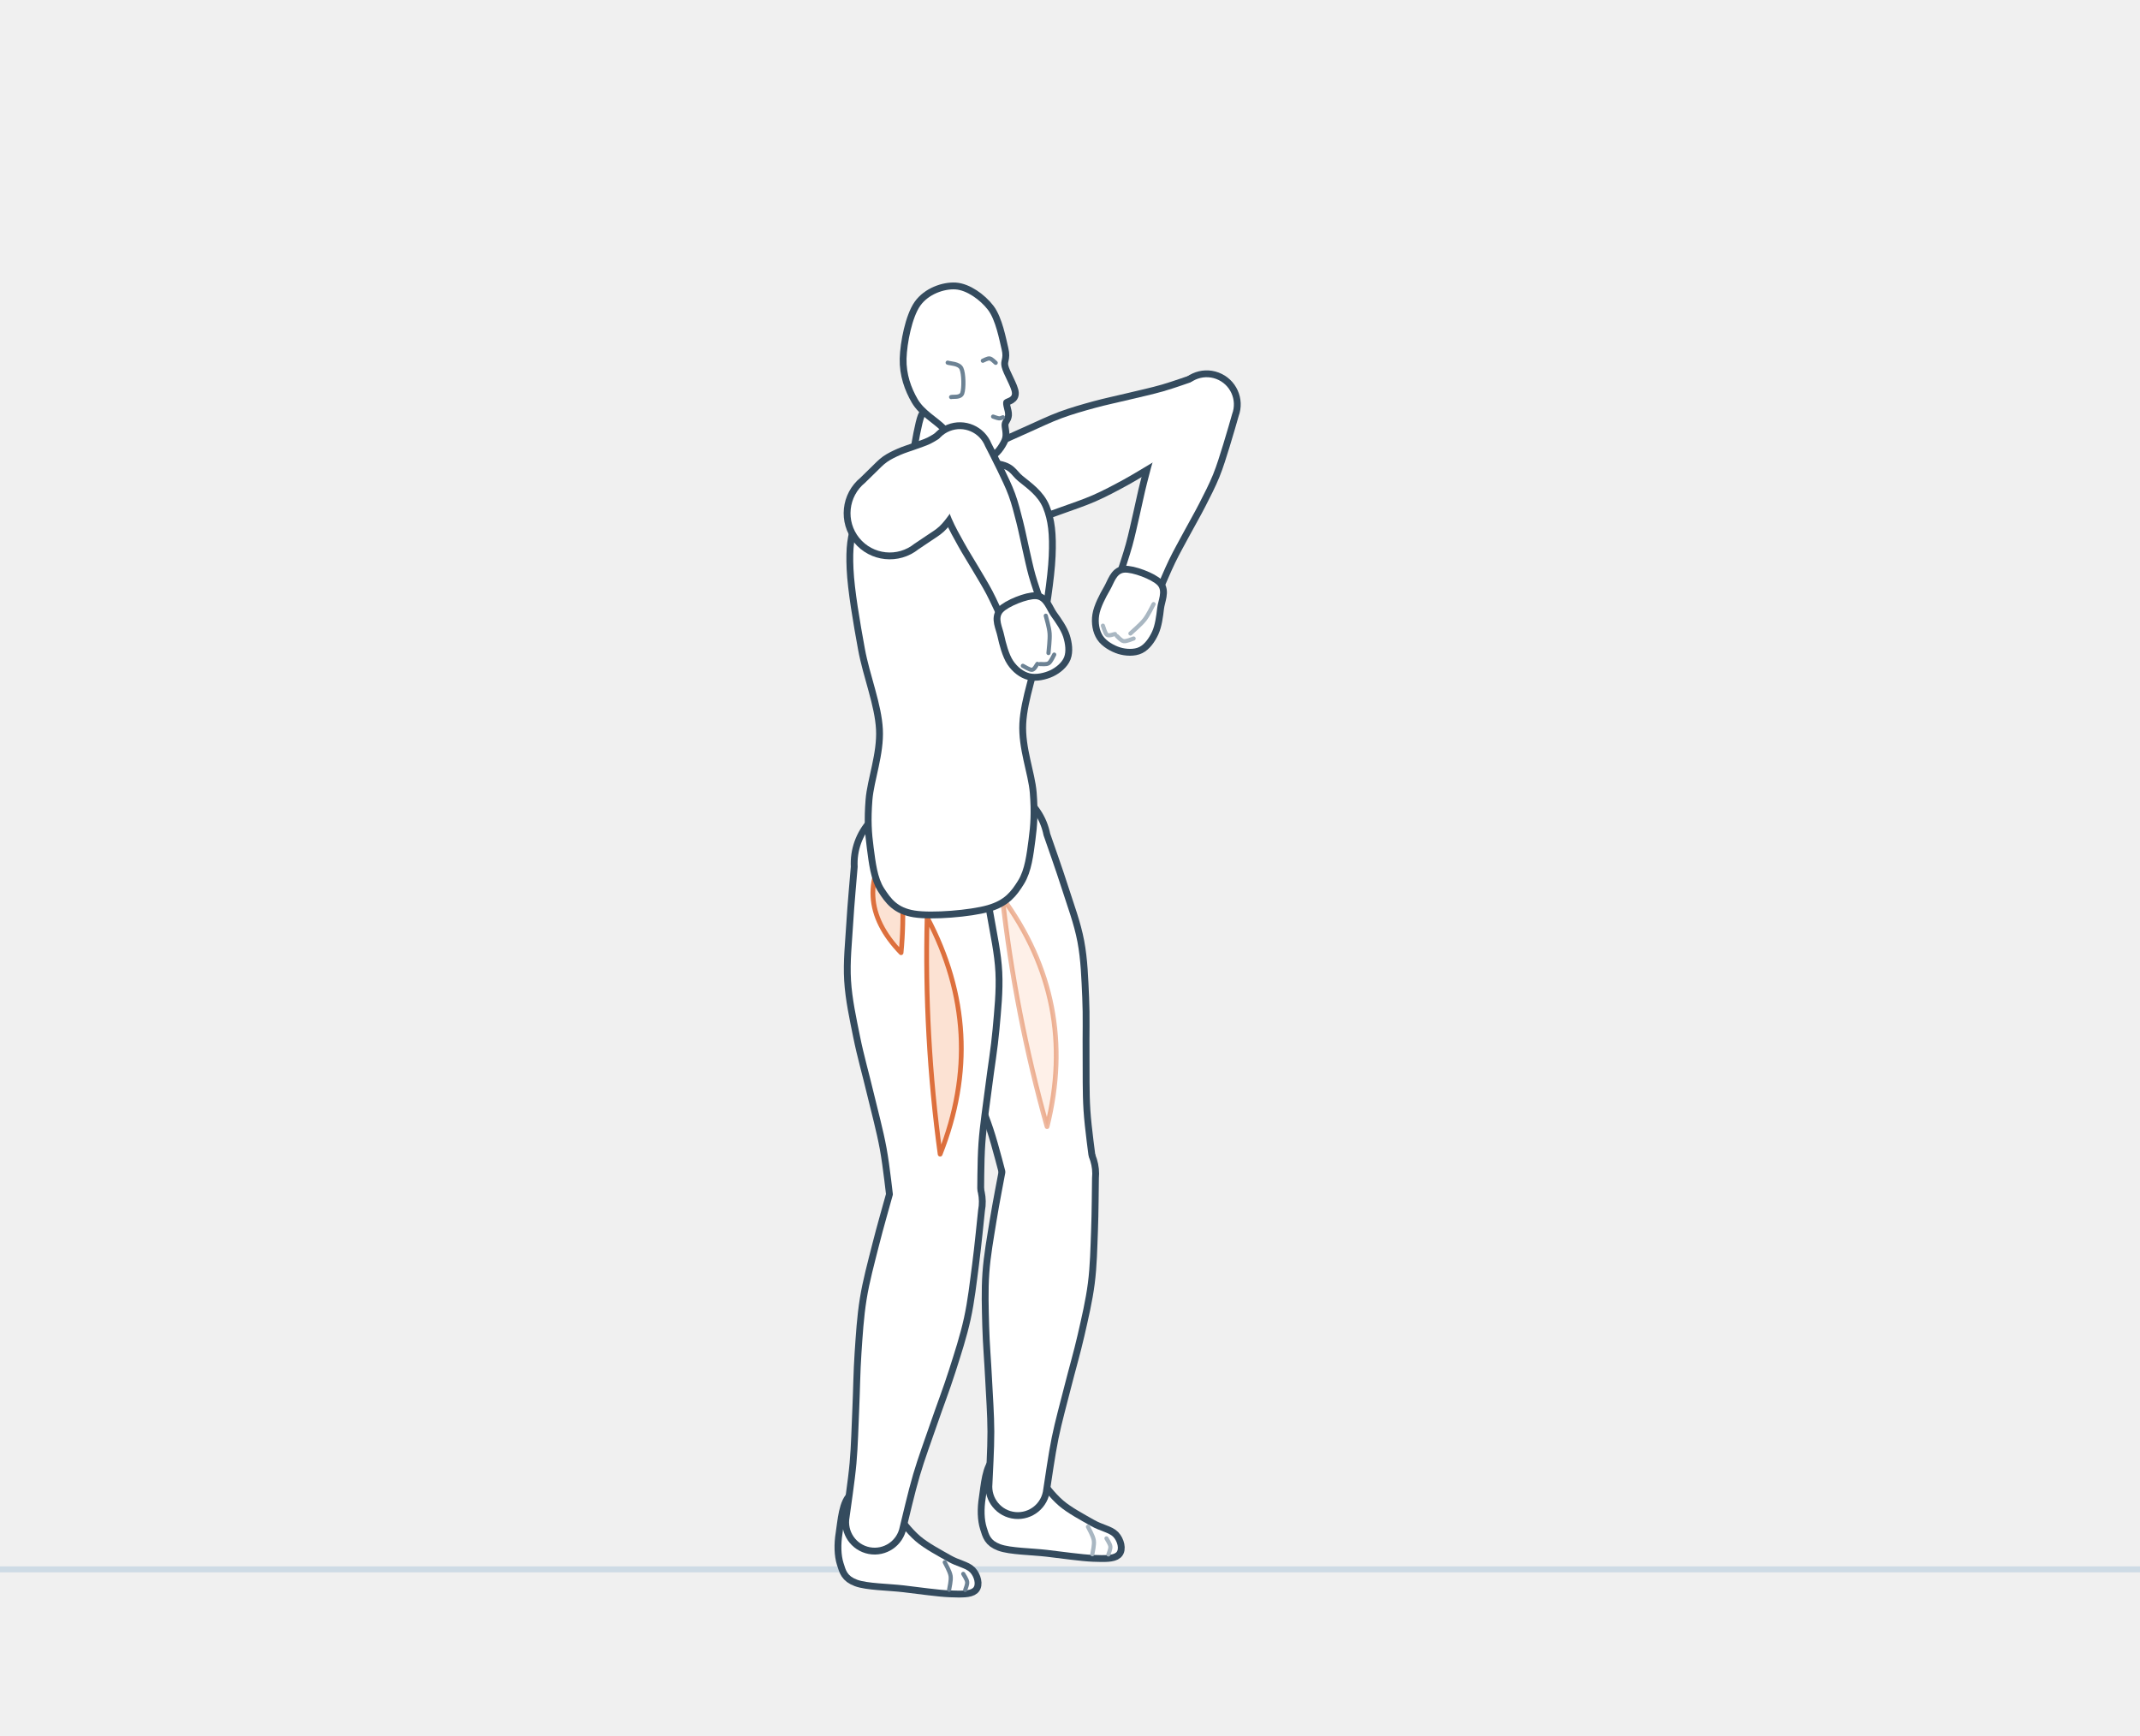
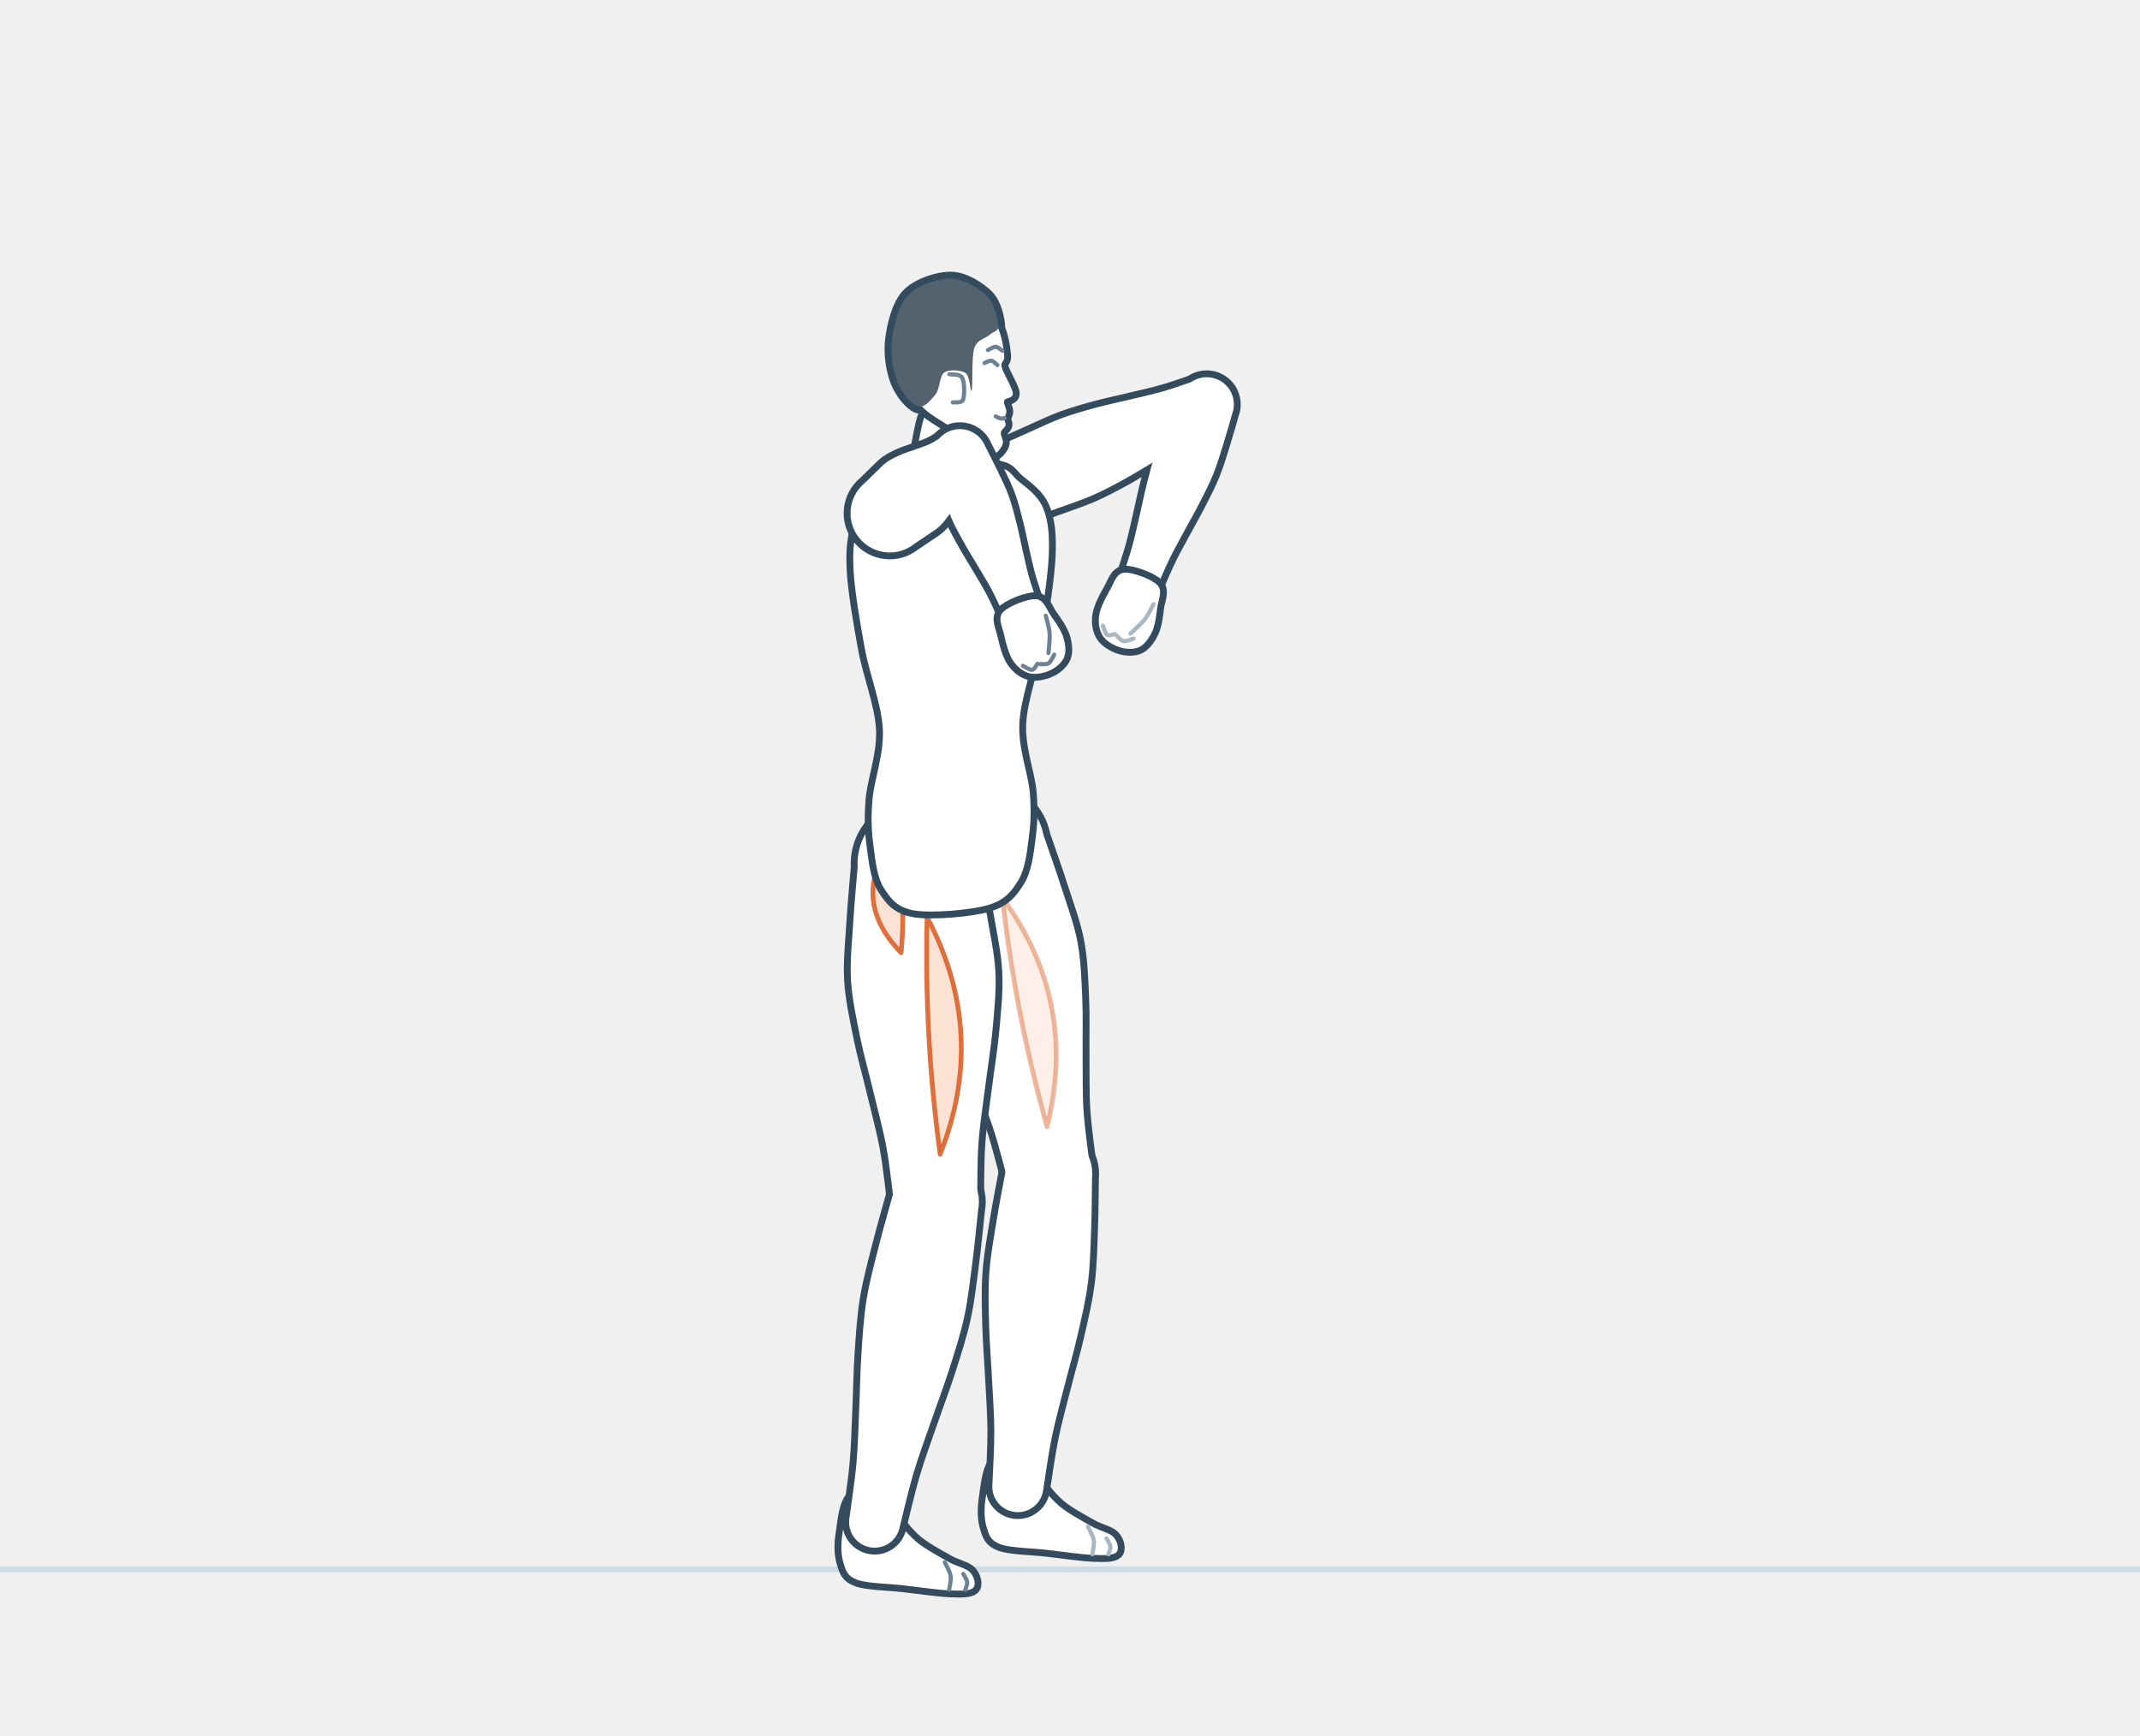
<svg xmlns="http://www.w3.org/2000/svg" viewBox="0 0 360 292">
  <path d="M0 264H360" stroke="#cedbe5" fill="none" />
  <g class="bw-human-athlete bw-human-outline bw-human-natural bw-human-sketch bw-human-spatial" fill="#fff" stroke="#344b5e" stroke-width="1.05" stroke-linecap="round" stroke-linejoin="round">
    <g class="bw-silhouette-ink" stroke-width="2.3">
      <g class="bw-human-shoe bw-human-foot">
        <path d="M167.786,245.723C166.311,246.627 166.120,250.116 165.820,251.984C165.519,253.851 165.574,255.630 165.983,256.927C166.393,258.225 166.584,259.134 168.277,259.767C169.970,260.399 173.533,260.422 176.141,260.723C178.748,261.024 181.984,261.499 183.923,261.571C185.861,261.642 187.213,261.659 187.773,261.153C188.333,260.646 187.991,259.275 187.281,258.532C186.571,257.789 185.042,257.571 183.513,256.695C181.984,255.820 179.609,254.579 178.107,253.281C176.605,251.982 175.076,250.023 174.503,248.903C173.929,247.783 175.786,247.090 174.666,246.559C173.547,246.029 169.260,244.819 167.786,245.723Z" fill="#fff" />
        <g display="none" class="bw-human-detail" fill="none" stroke="#a9b7c2" stroke-width=".7">
          <path d="M183.022,256.833C183.186,257.214 183.882,258.349 184.005,259.119C184.128,259.889 183.800,261.063 183.759,261.452" />
          <path d="M186.135,258.787C186.244,259.013 186.735,259.697 186.790,260.147C186.844,260.597 186.517,261.262 186.462,261.486" />
          <path d="M170.243,249.567C170.434,249.410 171.021,248.562 171.390,248.623C171.758,248.684 172.277,249.716 172.455,249.934" />
        </g>
      </g>
    </g>
    <g class="bw-silhouette-fill" stroke="none">
      <g class="bw-human-shoe bw-human-foot">
        <path d="M167.786,245.723C166.311,246.627 166.120,250.116 165.820,251.984C165.519,253.851 165.574,255.630 165.983,256.927C166.393,258.225 166.584,259.134 168.277,259.767C169.970,260.399 173.533,260.422 176.141,260.723C178.748,261.024 181.984,261.499 183.923,261.571C185.861,261.642 187.213,261.659 187.773,261.153C188.333,260.646 187.991,259.275 187.281,258.532C186.571,257.789 185.042,257.571 183.513,256.695C181.984,255.820 179.609,254.579 178.107,253.281C176.605,251.982 175.076,250.023 174.503,248.903C173.929,247.783 175.786,247.090 174.666,246.559C173.547,246.029 169.260,244.819 167.786,245.723Z" fill="#fff" />
        <g class="bw-human-detail" fill="none" stroke="#a9b7c2" stroke-width=".7">
          <path d="M183.022,256.833C183.186,257.214 183.882,258.349 184.005,259.119C184.128,259.889 183.800,261.063 183.759,261.452" />
          <path d="M186.135,258.787C186.244,259.013 186.735,259.697 186.790,260.147C186.844,260.597 186.517,261.262 186.462,261.486" />
          <path d="M170.243,249.567C170.434,249.410 171.021,248.562 171.390,248.623C171.758,248.684 172.277,249.716 172.455,249.934" />
        </g>
      </g>
    </g>
    <g class="bw-silhouette-ink" stroke-width="2.3">
      <g class="bw-human-leg bw-human-leg-left" fill="#fff">
        <path d="M155.921,144.344C156.009,145.914 156.208,150.635 156.450,153.761C156.691,156.888 156.756,160.048 157.371,163.102C157.985,166.155 159.091,169.113 160.137,172.082C161.183,175.052 162.491,177.970 163.647,180.918C164.803,183.866 166.084,186.790 167.075,189.770C168.066,192.750 169.173,197.294 169.593,198.799A7.000,7.000 0 0 0 177.803,204.330A7.000,7.000 0 0 0 183.334,196.120C183.158,194.568 182.478,189.940 182.277,186.806C182.075,183.672 182.164,180.482 182.128,177.315C182.092,174.149 182.208,170.953 182.062,167.808C181.916,164.663 181.830,161.507 181.253,158.446C180.675,155.385 179.548,152.432 178.598,149.444C177.648,146.455 176.059,142.005 175.551,140.518A10.000,10.000 0 0 0 163.822,132.616A10.000,10.000 0 0 0 155.921,144.344Z" />
        <path d="M169.219,196.738C168.955,198.188 168.098,202.531 167.632,205.437C167.166,208.343 166.629,211.242 166.423,214.174C166.217,217.106 166.320,220.069 166.396,223.028C166.472,225.988 166.734,228.967 166.879,231.934C167.024,234.900 167.254,237.876 167.265,240.829C167.277,243.783 167.000,248.184 166.947,249.654A4.300,4.300 0 0 0 170.800,254.359A4.300,4.300 0 0 0 175.505,250.506C175.743,249.054 176.339,244.685 176.932,241.791C177.526,238.898 178.338,236.026 179.064,233.146C179.791,230.266 180.635,227.398 181.294,224.511C181.952,221.624 182.637,218.740 183.013,215.825C183.389,212.910 183.434,209.963 183.549,207.022C183.665,204.081 183.681,199.654 183.708,198.180A7.280,7.280 0 0 0 177.185,190.215A7.280,7.280 0 0 0 169.219,196.738Z" />
        <g display="none" class="bw-muscle-traces" data-side="left">
          <g data-muscle="quadriceps">
            <path d="M168.630,151.006Q181.415,168.505 176.140,189.526Q170.805,170.574 168.630,151.006Z" fill="#f59e6b" fill-opacity="0.16" stroke="#d9622b" stroke-width=".8" stroke-opacity="0.45" />
          </g>
          <g data-muscle="glutes">
            <path d="M161.442,138.698Q155.021,149.661 165.090,157.408Q164.709,147.772 161.442,138.698Z" fill="#f59e6b" fill-opacity="0.16" stroke="#d9622b" stroke-width=".8" stroke-opacity="0.45" />
          </g>
        </g>
      </g>
    </g>
    <g class="bw-silhouette-fill" stroke="none">
      <g class="bw-human-leg bw-human-leg-left" fill="#fff">
        <path d="M155.921,144.344C156.009,145.914 156.208,150.635 156.450,153.761C156.691,156.888 156.756,160.048 157.371,163.102C157.985,166.155 159.091,169.113 160.137,172.082C161.183,175.052 162.491,177.970 163.647,180.918C164.803,183.866 166.084,186.790 167.075,189.770C168.066,192.750 169.173,197.294 169.593,198.799A7.000,7.000 0 0 0 177.803,204.330A7.000,7.000 0 0 0 183.334,196.120C183.158,194.568 182.478,189.940 182.277,186.806C182.075,183.672 182.164,180.482 182.128,177.315C182.092,174.149 182.208,170.953 182.062,167.808C181.916,164.663 181.830,161.507 181.253,158.446C180.675,155.385 179.548,152.432 178.598,149.444C177.648,146.455 176.059,142.005 175.551,140.518A10.000,10.000 0 0 0 163.822,132.616A10.000,10.000 0 0 0 155.921,144.344Z" />
        <path d="M169.219,196.738C168.955,198.188 168.098,202.531 167.632,205.437C167.166,208.343 166.629,211.242 166.423,214.174C166.217,217.106 166.320,220.069 166.396,223.028C166.472,225.988 166.734,228.967 166.879,231.934C167.024,234.900 167.254,237.876 167.265,240.829C167.277,243.783 167.000,248.184 166.947,249.654A4.300,4.300 0 0 0 170.800,254.359A4.300,4.300 0 0 0 175.505,250.506C175.743,249.054 176.339,244.685 176.932,241.791C177.526,238.898 178.338,236.026 179.064,233.146C179.791,230.266 180.635,227.398 181.294,224.511C181.952,221.624 182.637,218.740 183.013,215.825C183.389,212.910 183.434,209.963 183.549,207.022C183.665,204.081 183.681,199.654 183.708,198.180A7.280,7.280 0 0 0 177.185,190.215A7.280,7.280 0 0 0 169.219,196.738Z" />
        <g class="bw-muscle-traces" data-side="left">
          <g data-muscle="quadriceps">
            <path d="M168.630,151.006Q181.415,168.505 176.140,189.526Q170.805,170.574 168.630,151.006Z" fill="#f59e6b" fill-opacity="0.16" stroke="#d9622b" stroke-width=".8" stroke-opacity="0.45" />
          </g>
          <g data-muscle="glutes">
            <path d="M161.442,138.698Q155.021,149.661 165.090,157.408Q164.709,147.772 161.442,138.698Z" fill="#f59e6b" fill-opacity="0.16" stroke="#d9622b" stroke-width=".8" stroke-opacity="0.45" />
          </g>
        </g>
      </g>
    </g>
    <g class="bw-silhouette-ink" stroke-width="2.3">
      <g class="bw-human-shoe bw-human-foot">
        <path d="M143.695,251.697C142.221,252.601 142.030,256.090 141.729,257.958C141.429,259.825 141.484,261.605 141.893,262.902C142.303,264.199 142.494,265.109 144.187,265.741C145.880,266.374 149.443,266.397 152.051,266.697C154.658,266.998 157.894,267.473 159.833,267.545C161.771,267.617 163.123,267.633 163.683,267.127C164.242,266.620 163.901,265.249 163.191,264.507C162.481,263.764 160.952,263.545 159.423,262.670C157.894,261.794 155.518,260.554 154.017,259.255C152.515,257.956 150.986,255.998 150.412,254.877C149.839,253.757 151.696,253.064 150.576,252.534C149.457,252.004 145.170,250.793 143.695,251.697Z" fill="#fff" />
        <g display="none" class="bw-human-detail" fill="none" stroke="#6c8294" stroke-width=".7">
          <path d="M158.932,262.807C159.095,263.188 159.792,264.323 159.915,265.093C160.037,265.863 159.710,267.038 159.669,267.427" />
          <path d="M162.044,264.761C162.154,264.988 162.645,265.671 162.700,266.121C162.754,266.571 162.427,267.237 162.372,267.460" />
          <path d="M146.153,255.541C146.344,255.384 146.931,254.536 147.300,254.597C147.668,254.659 148.187,255.690 148.364,255.909" />
        </g>
      </g>
    </g>
    <g class="bw-silhouette-fill" stroke="none">
      <g class="bw-human-shoe bw-human-foot">
        <path d="M143.695,251.697C142.221,252.601 142.030,256.090 141.729,257.958C141.429,259.825 141.484,261.605 141.893,262.902C142.303,264.199 142.494,265.109 144.187,265.741C145.880,266.374 149.443,266.397 152.051,266.697C154.658,266.998 157.894,267.473 159.833,267.545C161.771,267.617 163.123,267.633 163.683,267.127C164.242,266.620 163.901,265.249 163.191,264.507C162.481,263.764 160.952,263.545 159.423,262.670C157.894,261.794 155.518,260.554 154.017,259.255C152.515,257.956 150.986,255.998 150.412,254.877C149.839,253.757 151.696,253.064 150.576,252.534C149.457,252.004 145.170,250.793 143.695,251.697Z" fill="#fff" />
        <g class="bw-human-detail" fill="none" stroke="#6c8294" stroke-width=".7">
          <path d="M158.932,262.807C159.095,263.188 159.792,264.323 159.915,265.093C160.037,265.863 159.710,267.038 159.669,267.427" />
          <path d="M162.044,264.761C162.154,264.988 162.645,265.671 162.700,266.121C162.754,266.571 162.427,267.237 162.372,267.460" />
          <path d="M146.153,255.541C146.344,255.384 146.931,254.536 147.300,254.597C147.668,254.659 148.187,255.690 148.364,255.909" />
        </g>
      </g>
    </g>
    <g class="bw-silhouette-ink" stroke-width="2.3">
      <g class="bw-human-arm bw-human-arm-left">
        <path d="M172.795,87.340C173.717,87.010 176.488,86.032 178.327,85.359C180.166,84.685 182.034,84.086 183.827,83.300C185.621,82.513 187.357,81.585 189.086,80.640C190.815,79.695 192.494,78.626 194.202,77.629C195.910,76.631 197.594,75.575 199.334,74.656C201.074,73.737 203.755,72.537 204.639,72.114A4.400,4.400 0 0 0 207.073,66.387A4.400,4.400 0 0 0 201.346,63.953C200.415,64.262 197.652,65.260 195.762,65.806C193.871,66.352 191.926,66.761 190.004,67.229C188.083,67.697 186.132,68.094 184.231,68.613C182.331,69.133 180.437,69.670 178.600,70.349C176.763,71.028 175.002,71.894 173.211,72.686C171.420,73.477 168.747,74.697 167.854,75.100A6.600,6.600 0 0 0 164.204,83.690A6.600,6.600 0 0 0 172.795,87.340Z" />
        <path d="M198.711,66.418C198.335,67.226 197.174,69.637 196.455,71.264C195.736,72.892 194.982,74.506 194.397,76.184C193.811,77.862 193.384,79.600 192.942,81.332C192.500,83.065 192.153,84.832 191.745,86.577C191.338,88.323 190.974,90.084 190.499,91.804C190.025,93.524 189.165,96.048 188.898,96.897A3.000,3.000 0 0 0 190.646,100.762A3.000,3.000 0 0 0 194.512,99.014C194.872,98.201 195.893,95.738 196.673,94.133C197.452,92.528 198.342,90.965 199.189,89.386C200.036,87.806 200.943,86.249 201.755,84.657C202.567,83.064 203.394,81.477 204.063,79.831C204.732,78.184 205.232,76.474 205.767,74.777C206.302,73.080 207.023,70.503 207.274,69.649A4.576,4.576 0 0 0 204.608,63.752A4.576,4.576 0 0 0 198.711,66.418Z" />
        <g display="none" class="bw-muscle-traces" data-side="left" />
      </g>
    </g>
    <g class="bw-silhouette-fill" stroke="none">
      <g class="bw-human-arm bw-human-arm-left">
        <path d="M172.795,87.340C173.717,87.010 176.488,86.032 178.327,85.359C180.166,84.685 182.034,84.086 183.827,83.300C185.621,82.513 187.357,81.585 189.086,80.640C190.815,79.695 192.494,78.626 194.202,77.629C195.910,76.631 197.594,75.575 199.334,74.656C201.074,73.737 203.755,72.537 204.639,72.114A4.400,4.400 0 0 0 207.073,66.387A4.400,4.400 0 0 0 201.346,63.953C200.415,64.262 197.652,65.260 195.762,65.806C193.871,66.352 191.926,66.761 190.004,67.229C188.083,67.697 186.132,68.094 184.231,68.613C182.331,69.133 180.437,69.670 178.600,70.349C176.763,71.028 175.002,71.894 173.211,72.686C171.420,73.477 168.747,74.697 167.854,75.100A6.600,6.600 0 0 0 164.204,83.690A6.600,6.600 0 0 0 172.795,87.340Z" />
        <path d="M198.711,66.418C198.335,67.226 197.174,69.637 196.455,71.264C195.736,72.892 194.982,74.506 194.397,76.184C193.811,77.862 193.384,79.600 192.942,81.332C192.500,83.065 192.153,84.832 191.745,86.577C191.338,88.323 190.974,90.084 190.499,91.804C190.025,93.524 189.165,96.048 188.898,96.897A3.000,3.000 0 0 0 190.646,100.762A3.000,3.000 0 0 0 194.512,99.014C194.872,98.201 195.893,95.738 196.673,94.133C197.452,92.528 198.342,90.965 199.189,89.386C200.036,87.806 200.943,86.249 201.755,84.657C202.567,83.064 203.394,81.477 204.063,79.831C204.732,78.184 205.232,76.474 205.767,74.777C206.302,73.080 207.023,70.503 207.274,69.649A4.576,4.576 0 0 0 204.608,63.752A4.576,4.576 0 0 0 198.711,66.418Z" />
        <g class="bw-muscle-traces" data-side="left" />
      </g>
    </g>
    <g class="bw-silhouette-ink" stroke-width="2.3">
      <g class="bw-human-leg bw-human-leg-right" fill="#fff">
        <path d="M144.279,145.825C144.153,147.418 143.707,152.199 143.520,155.381C143.334,158.563 142.967,161.754 143.160,164.915C143.353,168.076 144.045,171.209 144.677,174.346C145.309,177.482 146.207,180.604 146.951,183.735C147.695,186.865 148.565,189.989 149.140,193.128C149.716,196.268 150.194,200.999 150.405,202.573A7.000,7.000 0 0 0 157.779,209.178A7.000,7.000 0 0 0 164.384,201.804C164.421,200.216 164.377,195.462 164.605,192.278C164.833,189.094 165.355,185.894 165.751,182.701C166.147,179.507 166.698,176.306 166.982,173.119C167.266,169.932 167.610,166.741 167.455,163.579C167.300,160.416 166.586,157.284 166.051,154.142C165.517,151.000 164.550,146.296 164.249,144.727A10.000,10.000 0 0 0 153.715,135.291A10.000,10.000 0 0 0 144.279,145.825Z" />
        <path d="M150.243,200.826C149.840,202.300 148.571,206.710 147.828,209.670C147.085,212.629 146.272,215.576 145.786,218.584C145.300,221.593 145.119,224.660 144.912,227.721C144.704,230.783 144.680,233.879 144.541,236.954C144.401,240.028 144.345,243.119 144.074,246.168C143.802,249.218 143.105,253.737 142.912,255.250A4.300,4.300 0 0 0 146.331,260.279A4.300,4.300 0 0 0 151.360,256.859C151.736,255.380 152.749,250.921 153.617,247.986C154.485,245.050 155.570,242.155 156.570,239.245C157.570,236.334 158.686,233.446 159.618,230.522C160.551,227.598 161.510,224.680 162.164,221.703C162.817,218.727 163.144,215.688 163.542,212.662C163.939,209.637 164.379,205.069 164.546,203.550A7.280,7.280 0 0 0 158.756,195.037A7.280,7.280 0 0 0 150.243,200.826Z" />
        <g display="none" class="bw-muscle-traces" data-side="right">
          <g data-muscle="quadriceps">
            <path d="M155.963,154.316Q166.245,173.730 158.154,194.155Q155.451,174.324 155.963,154.316Z" fill="#f59e6b" fill-opacity="0.3" stroke="#d9622b" stroke-width=".8" stroke-opacity="0.9" />
          </g>
          <g data-muscle="glutes">
            <path d="M150.519,140.915Q142.664,151.052 151.583,160.265Q152.519,150.510 150.519,140.915Z" fill="#f59e6b" fill-opacity="0.3" stroke="#d9622b" stroke-width=".8" stroke-opacity="0.9" />
          </g>
        </g>
      </g>
    </g>
    <g class="bw-silhouette-fill" stroke="none">
      <g class="bw-human-leg bw-human-leg-right" fill="#fff">
        <path d="M144.279,145.825C144.153,147.418 143.707,152.199 143.520,155.381C143.334,158.563 142.967,161.754 143.160,164.915C143.353,168.076 144.045,171.209 144.677,174.346C145.309,177.482 146.207,180.604 146.951,183.735C147.695,186.865 148.565,189.989 149.140,193.128C149.716,196.268 150.194,200.999 150.405,202.573A7.000,7.000 0 0 0 157.779,209.178A7.000,7.000 0 0 0 164.384,201.804C164.421,200.216 164.377,195.462 164.605,192.278C164.833,189.094 165.355,185.894 165.751,182.701C166.147,179.507 166.698,176.306 166.982,173.119C167.266,169.932 167.610,166.741 167.455,163.579C167.300,160.416 166.586,157.284 166.051,154.142C165.517,151.000 164.550,146.296 164.249,144.727A10.000,10.000 0 0 0 153.715,135.291A10.000,10.000 0 0 0 144.279,145.825Z" />
        <path d="M150.243,200.826C149.840,202.300 148.571,206.710 147.828,209.670C147.085,212.629 146.272,215.576 145.786,218.584C145.300,221.593 145.119,224.660 144.912,227.721C144.704,230.783 144.680,233.879 144.541,236.954C144.401,240.028 144.345,243.119 144.074,246.168C143.802,249.218 143.105,253.737 142.912,255.250A4.300,4.300 0 0 0 146.331,260.279A4.300,4.300 0 0 0 151.360,256.859C151.736,255.380 152.749,250.921 153.617,247.986C154.485,245.050 155.570,242.155 156.570,239.245C157.570,236.334 158.686,233.446 159.618,230.522C160.551,227.598 161.510,224.680 162.164,221.703C162.817,218.727 163.144,215.688 163.542,212.662C163.939,209.637 164.379,205.069 164.546,203.550A7.280,7.280 0 0 0 158.756,195.037A7.280,7.280 0 0 0 150.243,200.826Z" />
        <g class="bw-muscle-traces" data-side="right">
          <g data-muscle="quadriceps">
            <path d="M155.963,154.316Q166.245,173.730 158.154,194.155Q155.451,174.324 155.963,154.316Z" fill="#f59e6b" fill-opacity="0.3" stroke="#d9622b" stroke-width=".8" stroke-opacity="0.9" />
          </g>
          <g data-muscle="glutes">
            <path d="M150.519,140.915Q142.664,151.052 151.583,160.265Q152.519,150.510 150.519,140.915Z" fill="#f59e6b" fill-opacity="0.3" stroke="#d9622b" stroke-width=".8" stroke-opacity="0.9" />
          </g>
        </g>
      </g>
    </g>
    <g class="bw-silhouette-ink" stroke-width="2.3">
      <g class="bw-human-torso">
        <path d="M153.859,153.169C150.958,152.697 149.881,151.201 148.732,149.431C147.583,147.661 147.295,145.017 146.966,142.547C146.636,140.078 146.498,137.925 146.757,134.614C147.016,131.302 148.730,126.931 148.518,122.680C148.307,118.430 146.312,113.608 145.488,109.109C144.665,104.611 143.736,99.207 143.576,95.689C143.417,92.171 143.678,90.169 144.532,88.002C145.387,85.834 147.294,84.152 148.703,82.685C150.113,81.219 149.939,79.899 152.990,79.203C156.041,78.507 163.959,78.220 167.010,78.509C170.061,78.798 169.887,79.776 171.297,80.936C172.706,82.095 174.613,83.367 175.468,85.468C176.322,87.568 176.583,89.833 176.424,93.537C176.264,97.241 175.335,102.999 174.512,107.692C173.688,112.385 171.693,117.411 171.482,121.695C171.270,125.979 172.984,130.143 173.243,133.397C173.502,136.651 173.364,138.766 173.034,141.220C172.705,143.675 172.417,146.283 171.268,148.124C170.119,149.965 169.042,151.423 166.141,152.264C163.239,153.105 156.761,153.641 153.859,153.169Z" fill="#fff" />
        <g display="none" class="bw-muscle-traces bw-torso-muscles" />
      </g>
    </g>
    <g class="bw-silhouette-fill" stroke="none">
      <g class="bw-human-torso">
        <path d="M153.859,153.169C150.958,152.697 149.881,151.201 148.732,149.431C147.583,147.661 147.295,145.017 146.966,142.547C146.636,140.078 146.498,137.925 146.757,134.614C147.016,131.302 148.730,126.931 148.518,122.680C148.307,118.430 146.312,113.608 145.488,109.109C144.665,104.611 143.736,99.207 143.576,95.689C143.417,92.171 143.678,90.169 144.532,88.002C145.387,85.834 147.294,84.152 148.703,82.685C150.113,81.219 149.939,79.899 152.990,79.203C156.041,78.507 163.959,78.220 167.010,78.509C170.061,78.798 169.887,79.776 171.297,80.936C172.706,82.095 174.613,83.367 175.468,85.468C176.322,87.568 176.583,89.833 176.424,93.537C176.264,97.241 175.335,102.999 174.512,107.692C173.688,112.385 171.693,117.411 171.482,121.695C171.270,125.979 172.984,130.143 173.243,133.397C173.502,136.651 173.364,138.766 173.034,141.220C172.705,143.675 172.417,146.283 171.268,148.124C170.119,149.965 169.042,151.423 166.141,152.264C163.239,153.105 156.761,153.641 153.859,153.169Z" fill="#fff" />
        <g class="bw-muscle-traces bw-torso-muscles" />
      </g>
    </g>
    <g class="bw-silhouette-ink" stroke-width="2.3">
      <g class="bw-human-hand bw-human-hand-fist">
        <path d="M194.723,98.453C195.650,99.444 194.820,100.983 194.669,102.280C194.518,103.577 194.320,105.141 193.819,106.235C193.317,107.328 192.558,108.395 191.660,108.840C190.762,109.285 189.451,109.218 188.430,108.904C187.408,108.590 186.118,107.854 185.531,106.956C184.943,106.057 184.708,104.793 184.905,103.513C185.103,102.234 186.016,100.476 186.716,99.280C187.417,98.084 187.775,96.473 189.110,96.335C190.444,96.197 193.797,97.462 194.723,98.453Z" />
        <g display="none" class="bw-human-detail" fill="none" stroke="#a9b7c2" stroke-width=".7">
          <path d="M194.062,101.624C193.807,102.062 193.184,103.430 192.535,104.254C191.886,105.078 190.561,106.181 190.166,106.567" />
          <path d="M190.703,107.411C190.426,107.484 189.512,107.923 189.040,107.852C188.568,107.781 188.066,107.128 187.872,106.984" />
          <path d="M187.568,106.655C187.345,106.678 186.572,107.028 186.233,106.793C185.894,106.558 185.651,105.505 185.534,105.247" />
        </g>
      </g>
    </g>
    <g class="bw-silhouette-fill" stroke="none">
      <g class="bw-human-hand bw-human-hand-fist">
        <path d="M194.723,98.453C195.650,99.444 194.820,100.983 194.669,102.280C194.518,103.577 194.320,105.141 193.819,106.235C193.317,107.328 192.558,108.395 191.660,108.840C190.762,109.285 189.451,109.218 188.430,108.904C187.408,108.590 186.118,107.854 185.531,106.956C184.943,106.057 184.708,104.793 184.905,103.513C185.103,102.234 186.016,100.476 186.716,99.280C187.417,98.084 187.775,96.473 189.110,96.335C190.444,96.197 193.797,97.462 194.723,98.453Z" />
        <g class="bw-human-detail" fill="none" stroke="#a9b7c2" stroke-width=".7">
          <path d="M194.062,101.624C193.807,102.062 193.184,103.430 192.535,104.254C191.886,105.078 190.561,106.181 190.166,106.567" />
          <path d="M190.703,107.411C190.426,107.484 189.512,107.923 189.040,107.852C188.568,107.781 188.066,107.128 187.872,106.984" />
          <path d="M187.568,106.655C187.345,106.678 186.572,107.028 186.233,106.793C185.894,106.558 185.651,105.505 185.534,105.247" />
        </g>
      </g>
    </g>
    <g class="bw-silhouette-ink" stroke-width="2.3">
      <g class="bw-human-neck">
        <path d="M153.661,81.074Q153.441,80.774 154.363,75.365Q155.286,69.956 155.759,69.745Q156.232,69.535 157.210,69.385Q158.188,69.236 159.409,69.188Q160.629,69.140 161.766,69.207Q162.902,69.273 163.650,69.436Q164.398,69.599 164.556,69.814Q164.714,70.030 165.637,75.453Q166.559,80.877 165.901,81.170Q165.243,81.463 163.882,81.671Q162.521,81.878 160.823,81.945Q159.124,82.012 157.543,81.919Q155.962,81.827 154.922,81.601Q153.882,81.374 153.661,81.074Z" fill="#fff" />
      </g>
    </g>
    <g class="bw-silhouette-fill" stroke="none">
      <g class="bw-human-neck">
        <path d="M153.661,81.074Q153.441,80.774 154.363,75.365Q155.286,69.956 155.759,69.745Q156.232,69.535 157.210,69.385Q158.188,69.236 159.409,69.188Q160.629,69.140 161.766,69.207Q162.902,69.273 163.650,69.436Q164.398,69.599 164.556,69.814Q164.714,70.030 165.637,75.453Q166.559,80.877 165.901,81.170Q165.243,81.463 163.882,81.671Q162.521,81.878 160.823,81.945Q159.124,82.012 157.543,81.919Q155.962,81.827 154.922,81.601Q153.882,81.374 153.661,81.074Z" fill="#fff" />
      </g>
    </g>
    <g class="bw-silhouette-ink" stroke-width="2.3">
      <g class="bw-human-head bw-athlete-portrait">
-         <path d="M160.721,48.683C162.619,48.798 164.902,50.433 166.199,52.122C167.497,53.811 168.122,57.209 168.506,58.816C168.891,60.422 168.218,60.543 168.506,61.762C168.794,62.982 170.188,65.173 170.236,66.132C170.284,67.091 168.987,66.905 168.794,67.517C168.602,68.129 169.131,69.175 169.083,69.805C169.035,70.435 168.602,70.613 168.506,71.295C168.410,71.977 168.891,73.046 168.506,73.895C168.122,74.744 167.209,76.193 166.199,76.388C165.190,76.583 163.652,75.876 162.451,75.065C161.249,74.255 160.336,72.844 158.991,71.525C157.645,70.206 155.459,69.015 154.377,67.151C153.296,65.286 152.431,62.956 152.503,60.336C152.575,57.716 153.440,53.373 154.810,51.430C156.179,49.488 158.823,48.567 160.721,48.683Z" fill="#fff" />
+         <path d="M160.000,48.248C162.042,48.266 164.133,49.415 165.478,50.648C166.824,51.880 167.497,54.100 168.074,55.643C168.650,57.186 168.867,58.888 168.939,59.908C169.011,60.928 168.266,60.722 168.506,61.762C168.746,62.802 170.308,65.217 170.380,66.150C170.452,67.083 169.119,66.849 168.939,67.361C168.758,67.874 169.299,68.719 169.299,69.225C169.299,69.730 168.963,70.007 168.939,70.394C168.915,70.781 169.251,71.154 169.155,71.547C169.059,71.940 168.446,72.212 168.362,72.751C168.278,73.289 168.915,74.147 168.650,74.779C168.386,75.411 167.665,76.450 166.776,76.544C165.887,76.639 164.373,76.064 163.316,75.344C162.259,74.623 161.754,73.334 160.433,72.220C159.111,71.106 156.828,70.077 155.387,68.660C153.945,67.242 152.527,65.597 151.782,63.715C151.037,61.834 150.677,59.565 150.917,57.370C151.158,55.175 151.710,52.065 153.224,50.544C154.738,49.024 157.958,48.231 160.000,48.248Z" fill="#fff" />
+         <path class="bw-human-hair" d="M167.929,54.759C167.857,53.681 167.377,51.167 166.055,49.851C164.734,48.535 162.211,46.899 160.000,46.862C157.789,46.824 154.449,47.920 152.791,49.625C151.133,51.330 150.365,54.674 150.052,57.092C149.740,59.509 150.196,62.251 150.917,64.130C151.638,66.009 153.296,68.001 154.377,68.364C155.459,68.726 156.660,67.255 157.405,66.305C158.150,65.356 158.006,63.259 158.847,62.667C159.688,62.076 161.682,62.261 162.451,62.759C163.220,63.257 163.220,66.348 163.460,65.655C163.700,64.962 163.388,60.158 163.893,58.601C164.397,57.045 165.815,56.957 166.488,56.317C167.160,55.676 168.001,55.836 167.929,54.759Z" fill="#52626f" />
        <g display="none" class="bw-human-detail" fill="none" stroke="#6c8294" stroke-width=".7">
-           <path d="M159.423,61.004C159.808,61.167 161.322,61.120 161.730,61.978C162.139,62.837 162.163,65.353 161.874,66.155C161.586,66.958 160.312,66.688 160.000,66.794" />
-           <path d="M165.334,60.683C165.527,60.620 166.127,60.245 166.488,60.303C166.848,60.362 167.329,60.911 167.497,61.033" />
-           <path d="M167.064,70.080C167.233,70.129 167.797,70.357 168.074,70.376C168.350,70.395 168.614,70.225 168.722,70.195" />
+           <path d="M159.712,62.946C160.072,63.048 161.490,62.844 161.874,63.556C162.259,64.267 162.283,66.523 162.018,67.213C161.754,67.903 160.577,67.615 160.288,67.696" />
+           <path d="M165.623,61.065C165.815,61.002 166.416,60.627 166.776,60.685C167.136,60.743 167.617,61.293 167.785,61.414" />
+           <path d="M166.199,58.882C166.416,58.792 167.088,58.325 167.497,58.346C167.905,58.367 168.458,58.896 168.650,59.006" />
+           <path d="M167.497,70.046C167.641,70.107 168.110,70.366 168.362,70.411C168.614,70.456 168.903,70.332 169.011,70.316" />
        </g>
      </g>
    </g>
    <g class="bw-silhouette-fill" stroke="none">
      <g class="bw-human-head bw-athlete-portrait">
-         <path d="M160.721,48.683C162.619,48.798 164.902,50.433 166.199,52.122C167.497,53.811 168.122,57.209 168.506,58.816C168.891,60.422 168.218,60.543 168.506,61.762C168.794,62.982 170.188,65.173 170.236,66.132C170.284,67.091 168.987,66.905 168.794,67.517C168.602,68.129 169.131,69.175 169.083,69.805C169.035,70.435 168.602,70.613 168.506,71.295C168.410,71.977 168.891,73.046 168.506,73.895C168.122,74.744 167.209,76.193 166.199,76.388C165.190,76.583 163.652,75.876 162.451,75.065C161.249,74.255 160.336,72.844 158.991,71.525C157.645,70.206 155.459,69.015 154.377,67.151C153.296,65.286 152.431,62.956 152.503,60.336C152.575,57.716 153.440,53.373 154.810,51.430C156.179,49.488 158.823,48.567 160.721,48.683Z" fill="#fff" />
+         <path d="M160.000,48.248C162.042,48.266 164.133,49.415 165.478,50.648C166.824,51.880 167.497,54.100 168.074,55.643C168.650,57.186 168.867,58.888 168.939,59.908C169.011,60.928 168.266,60.722 168.506,61.762C168.746,62.802 170.308,65.217 170.380,66.150C170.452,67.083 169.119,66.849 168.939,67.361C168.758,67.874 169.299,68.719 169.299,69.225C169.299,69.730 168.963,70.007 168.939,70.394C168.915,70.781 169.251,71.154 169.155,71.547C169.059,71.940 168.446,72.212 168.362,72.751C168.278,73.289 168.915,74.147 168.650,74.779C168.386,75.411 167.665,76.450 166.776,76.544C165.887,76.639 164.373,76.064 163.316,75.344C162.259,74.623 161.754,73.334 160.433,72.220C159.111,71.106 156.828,70.077 155.387,68.660C153.945,67.242 152.527,65.597 151.782,63.715C151.037,61.834 150.677,59.565 150.917,57.370C151.158,55.175 151.710,52.065 153.224,50.544C154.738,49.024 157.958,48.231 160.000,48.248Z" fill="#fff" />
+         <path class="bw-human-hair" d="M167.929,54.759C167.857,53.681 167.377,51.167 166.055,49.851C164.734,48.535 162.211,46.899 160.000,46.862C157.789,46.824 154.449,47.920 152.791,49.625C151.133,51.330 150.365,54.674 150.052,57.092C149.740,59.509 150.196,62.251 150.917,64.130C151.638,66.009 153.296,68.001 154.377,68.364C155.459,68.726 156.660,67.255 157.405,66.305C158.150,65.356 158.006,63.259 158.847,62.667C159.688,62.076 161.682,62.261 162.451,62.759C163.220,63.257 163.220,66.348 163.460,65.655C163.700,64.962 163.388,60.158 163.893,58.601C164.397,57.045 165.815,56.957 166.488,56.317C167.160,55.676 168.001,55.836 167.929,54.759Z" fill="#52626f" />
        <g class="bw-human-detail" fill="none" stroke="#6c8294" stroke-width=".7">
-           <path d="M159.423,61.004C159.808,61.167 161.322,61.120 161.730,61.978C162.139,62.837 162.163,65.353 161.874,66.155C161.586,66.958 160.312,66.688 160.000,66.794" />
-           <path d="M165.334,60.683C165.527,60.620 166.127,60.245 166.488,60.303C166.848,60.362 167.329,60.911 167.497,61.033" />
-           <path d="M167.064,70.080C167.233,70.129 167.797,70.357 168.074,70.376C168.350,70.395 168.614,70.225 168.722,70.195" />
+           <path d="M159.712,62.946C160.072,63.048 161.490,62.844 161.874,63.556C162.259,64.267 162.283,66.523 162.018,67.213C161.754,67.903 160.577,67.615 160.288,67.696" />
+           <path d="M165.623,61.065C165.815,61.002 166.416,60.627 166.776,60.685C167.136,60.743 167.617,61.293 167.785,61.414" />
+           <path d="M166.199,58.882C166.416,58.792 167.088,58.325 167.497,58.346C167.905,58.367 168.458,58.896 168.650,59.006" />
+           <path d="M167.497,70.046C167.641,70.107 168.110,70.366 168.362,70.411C168.614,70.456 168.903,70.332 169.011,70.316" />
        </g>
      </g>
    </g>
    <g class="bw-silhouette-ink" stroke-width="2.3">
      <g class="bw-human-arm bw-human-arm-right">
        <path d="M153.835,91.465C154.188,91.229 155.253,90.532 155.949,90.049C156.645,89.567 157.391,89.146 158.010,88.569C158.628,87.992 159.151,87.296 159.662,86.586C160.173,85.876 160.600,85.062 161.075,84.308C161.551,83.555 161.987,82.752 162.515,82.063C163.044,81.375 163.959,80.492 164.247,80.178A4.400,4.400 0 0 0 164.890,73.989A4.400,4.400 0 0 0 158.701,73.346C158.334,73.564 157.282,74.278 156.500,74.654C155.718,75.030 154.843,75.291 154.007,75.602C153.172,75.912 152.288,76.163 151.488,76.517C150.688,76.871 149.899,77.239 149.207,77.727C148.515,78.214 147.950,78.857 147.335,79.439C146.720,80.021 145.819,80.920 145.516,81.217A6.600,6.600 0 0 0 144.552,90.500A6.600,6.600 0 0 0 153.835,91.465Z" />
        <path d="M157.223,78.456C157.445,79.194 158.080,81.422 158.557,82.886C159.035,84.350 159.477,85.828 160.087,87.239C160.697,88.650 161.465,89.999 162.217,91.353C162.970,92.707 163.816,94.024 164.603,95.365C165.390,96.706 166.219,98.029 166.939,99.396C167.660,100.764 168.593,102.873 168.923,103.568A3.000,3.000 0 0 0 172.821,105.245A3.000,3.000 0 0 0 174.497,101.348C174.259,100.616 173.486,98.443 173.069,96.955C172.652,95.467 172.344,93.935 171.994,92.421C171.643,90.906 171.352,89.368 170.967,87.867C170.582,86.367 170.212,84.860 169.685,83.416C169.158,81.972 168.463,80.595 167.803,79.203C167.143,77.812 166.071,75.758 165.725,75.069A4.576,4.576 0 0 0 159.781,72.511A4.576,4.576 0 0 0 157.223,78.456Z" />
        <g display="none" class="bw-muscle-traces" data-side="right" />
      </g>
    </g>
    <g class="bw-silhouette-fill" stroke="none">
      <g class="bw-human-arm bw-human-arm-right">
        <path d="M153.835,91.465C154.188,91.229 155.253,90.532 155.949,90.049C156.645,89.567 157.391,89.146 158.010,88.569C158.628,87.992 159.151,87.296 159.662,86.586C160.173,85.876 160.600,85.062 161.075,84.308C161.551,83.555 161.987,82.752 162.515,82.063C163.044,81.375 163.959,80.492 164.247,80.178A4.400,4.400 0 0 0 164.890,73.989A4.400,4.400 0 0 0 158.701,73.346C158.334,73.564 157.282,74.278 156.500,74.654C155.718,75.030 154.843,75.291 154.007,75.602C153.172,75.912 152.288,76.163 151.488,76.517C150.688,76.871 149.899,77.239 149.207,77.727C148.515,78.214 147.950,78.857 147.335,79.439C146.720,80.021 145.819,80.920 145.516,81.217A6.600,6.600 0 0 0 144.552,90.500A6.600,6.600 0 0 0 153.835,91.465Z" />
        <path d="M157.223,78.456C157.445,79.194 158.080,81.422 158.557,82.886C159.035,84.350 159.477,85.828 160.087,87.239C160.697,88.650 161.465,89.999 162.217,91.353C162.970,92.707 163.816,94.024 164.603,95.365C165.390,96.706 166.219,98.029 166.939,99.396C167.660,100.764 168.593,102.873 168.923,103.568A3.000,3.000 0 0 0 172.821,105.245A3.000,3.000 0 0 0 174.497,101.348C174.259,100.616 173.486,98.443 173.069,96.955C172.652,95.467 172.344,93.935 171.994,92.421C171.643,90.906 171.352,89.368 170.967,87.867C170.582,86.367 170.212,84.860 169.685,83.416C169.158,81.972 168.463,80.595 167.803,79.203C167.143,77.812 166.071,75.758 165.725,75.069A4.576,4.576 0 0 0 159.781,72.511A4.576,4.576 0 0 0 157.223,78.456Z" />
        <g class="bw-muscle-traces" data-side="right" />
      </g>
    </g>
    <g class="bw-silhouette-ink" stroke-width="2.3">
      <g class="bw-human-hand bw-human-hand-fist">
        <path d="M174.275,100.791C175.628,100.898 176.052,102.594 176.815,103.654C177.578,104.713 178.486,106.002 178.853,107.148C179.220,108.294 179.379,109.594 179.015,110.528C178.652,111.462 177.639,112.296 176.672,112.753C175.706,113.209 174.257,113.535 173.218,113.268C172.178,113.000 171.152,112.225 170.435,111.147C169.719,110.069 169.208,108.156 168.919,106.800C168.630,105.444 167.808,104.013 168.701,103.011C169.594,102.010 172.923,100.683 174.275,100.791Z" />
        <g display="none" class="bw-human-detail" fill="none" stroke="#6c8294" stroke-width=".7">
          <path d="M175.924,103.578C176.032,104.074 176.494,105.504 176.570,106.550C176.646,107.597 176.411,109.305 176.379,109.856" />
          <path d="M177.345,110.117C177.190,110.358 176.811,111.298 176.414,111.564C176.018,111.830 175.207,111.686 174.965,111.710" />
          <path d="M174.520,111.673C174.371,111.840 174.036,112.619 173.627,112.674C173.218,112.729 172.328,112.115 172.068,112.003" />
        </g>
      </g>
    </g>
    <g class="bw-silhouette-fill" stroke="none">
      <g class="bw-human-hand bw-human-hand-fist">
        <path d="M174.275,100.791C175.628,100.898 176.052,102.594 176.815,103.654C177.578,104.713 178.486,106.002 178.853,107.148C179.220,108.294 179.379,109.594 179.015,110.528C178.652,111.462 177.639,112.296 176.672,112.753C175.706,113.209 174.257,113.535 173.218,113.268C172.178,113.000 171.152,112.225 170.435,111.147C169.719,110.069 169.208,108.156 168.919,106.800C168.630,105.444 167.808,104.013 168.701,103.011C169.594,102.010 172.923,100.683 174.275,100.791Z" />
        <g class="bw-human-detail" fill="none" stroke="#6c8294" stroke-width=".7">
          <path d="M175.924,103.578C176.032,104.074 176.494,105.504 176.570,106.550C176.646,107.597 176.411,109.305 176.379,109.856" />
          <path d="M177.345,110.117C177.190,110.358 176.811,111.298 176.414,111.564C176.018,111.830 175.207,111.686 174.965,111.710" />
          <path d="M174.520,111.673C174.371,111.840 174.036,112.619 173.627,112.674C173.218,112.729 172.328,112.115 172.068,112.003" />
        </g>
      </g>
    </g>
  </g>
</svg>
